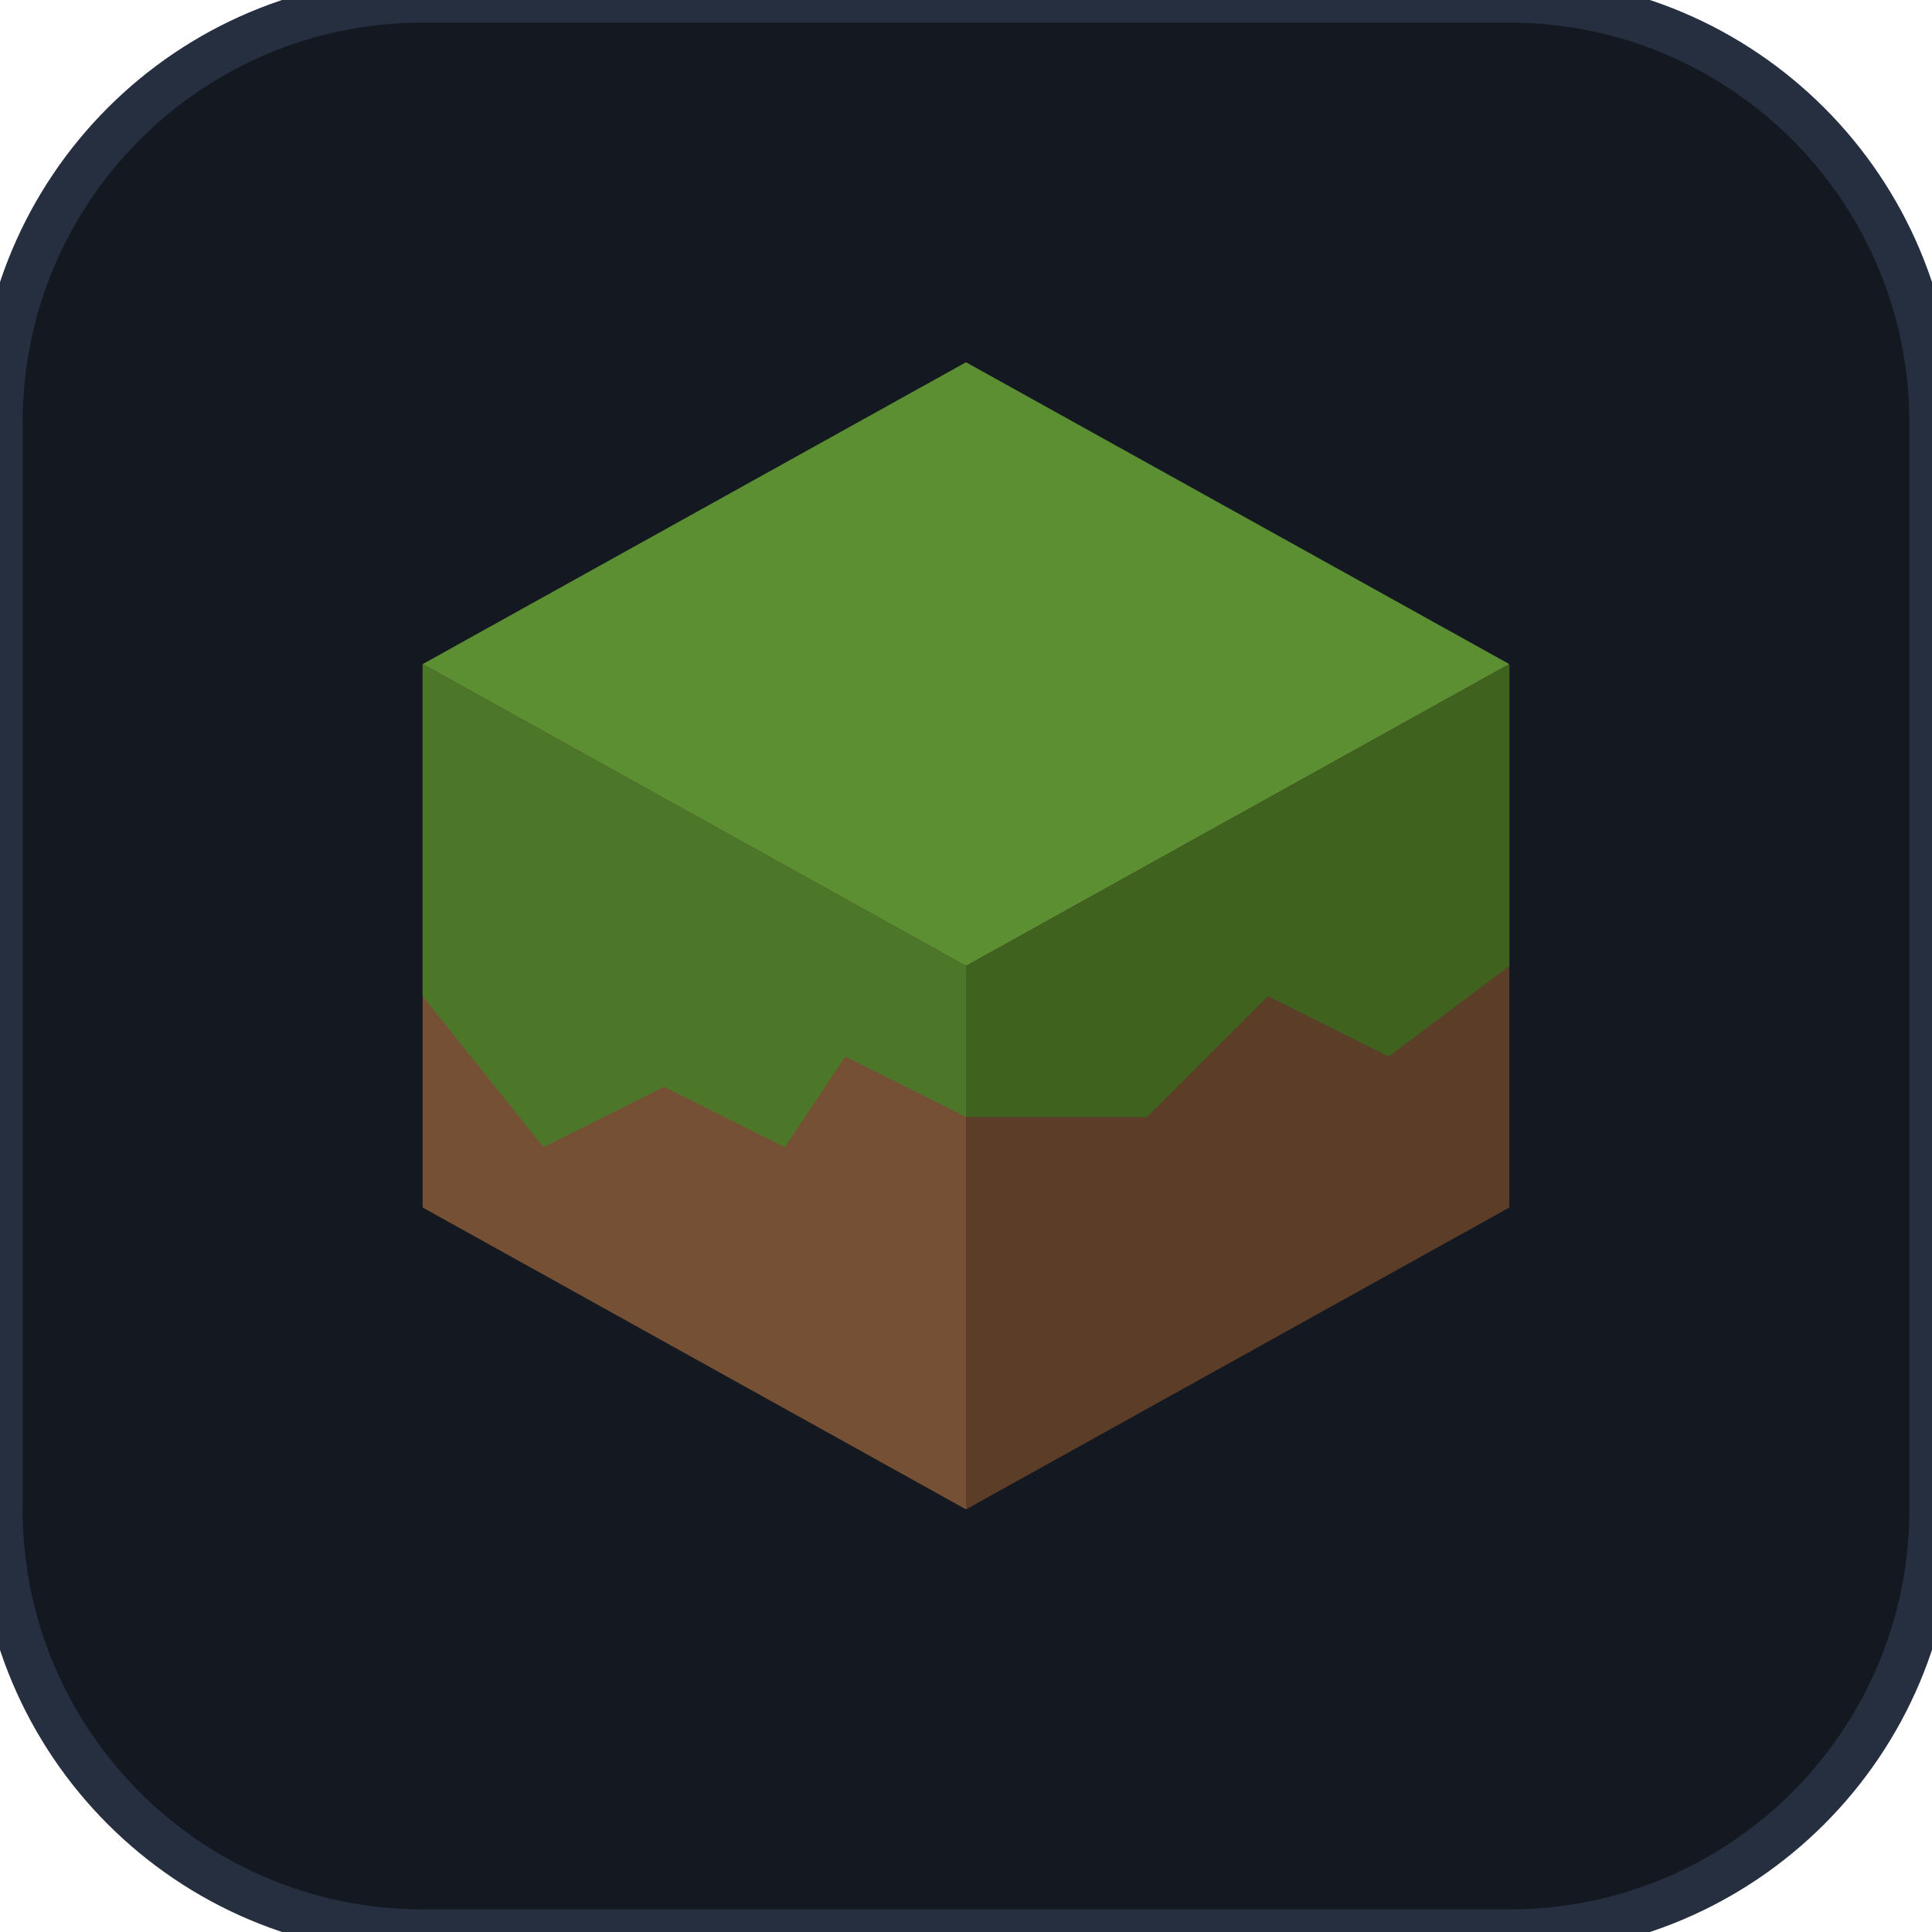
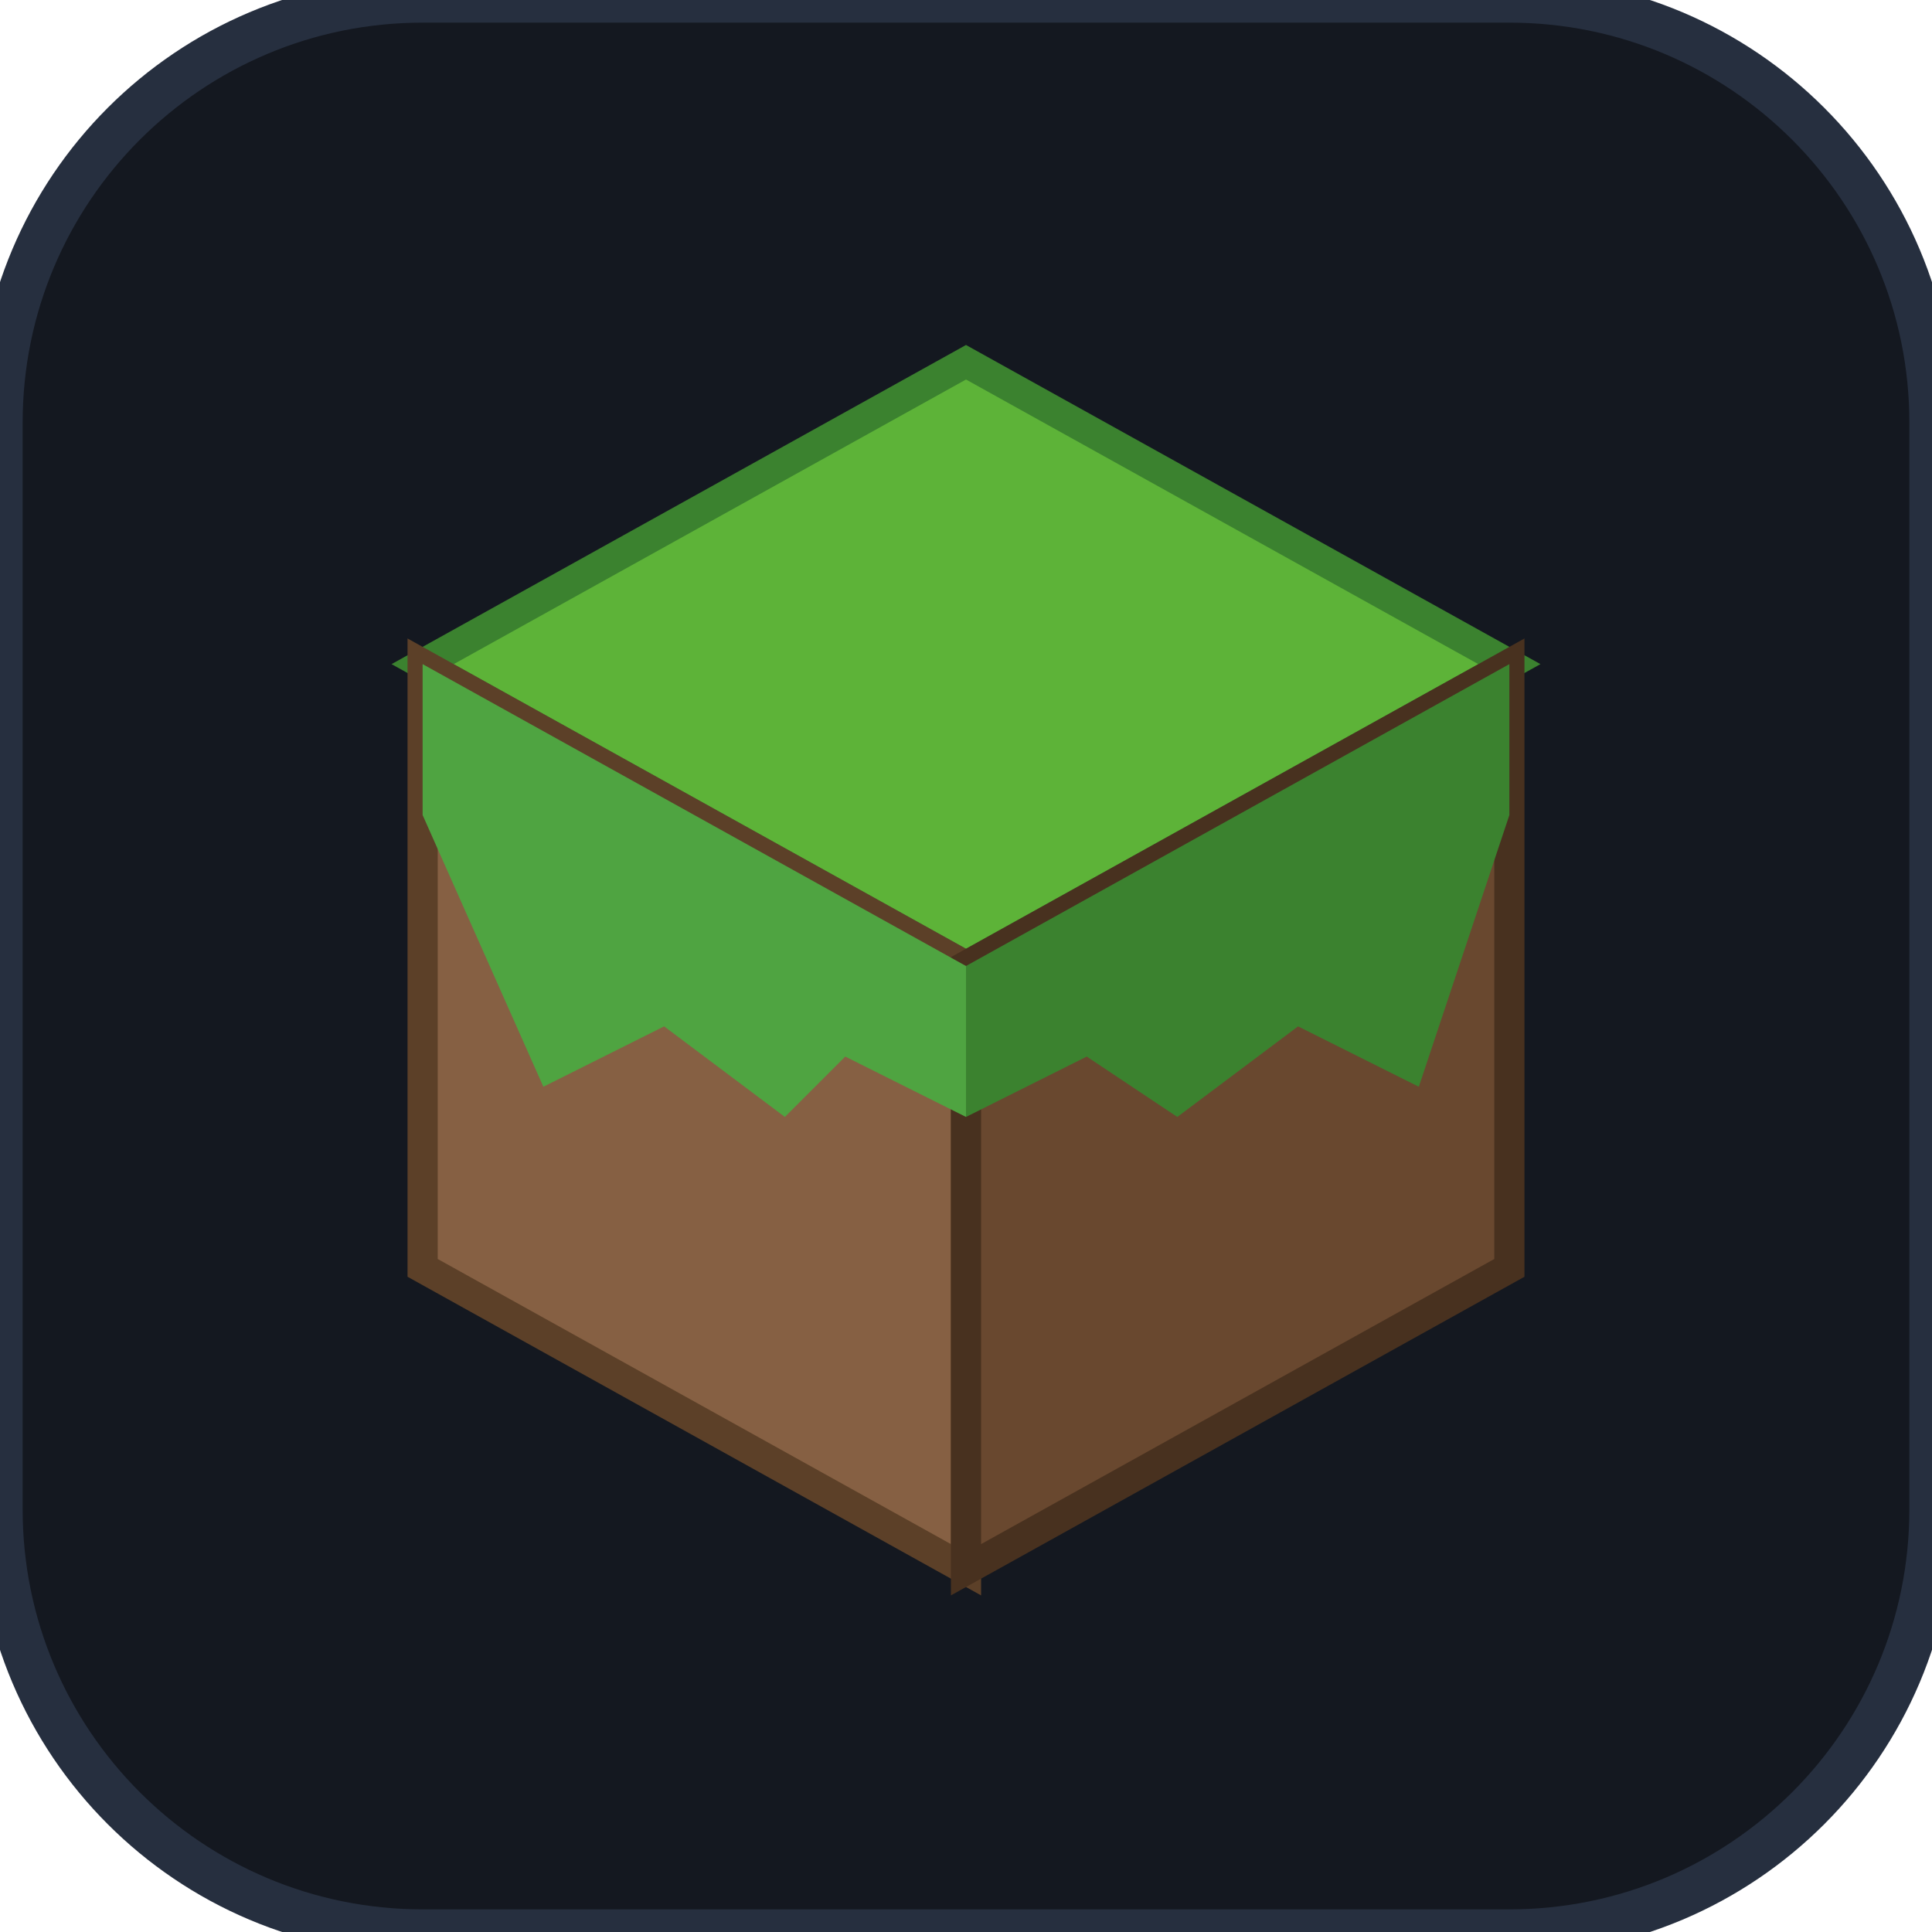
<svg xmlns="http://www.w3.org/2000/svg" viewBox="0 0 64 64" width="64" height="64">
  <rect width="64" height="64" rx="14" fill="#141820" stroke="#262f3f" stroke-width="1.5" />
  <g transform="translate(12, 10)">
-     <polygon points="20,2 38,12 20,22 2,12" fill="#5c8e32" />
-     <polygon points="2,12 20,22 20,40 2,30" fill="#755034" />
-     <polygon points="2,12 20,22 20,27 16,25 14,28 10,26 6,28 2,23" fill="#4d7728" />
-     <polygon points="20,22 38,12 38,30 20,40" fill="#5c3e28" />
-     <polygon points="20,22 38,12 38,22 34,25 30,23 26,27 20,27" fill="#3f621f" />
+     <polygon points="20,2 38,12 20,22 2,12" fill="#5db338" stroke="#3b822f" stroke-width="1" />
+     <polygon points="2,12 20,22 20,42 2,32" fill="#866043" stroke="#5c4028" stroke-width="1" />
+     <polygon points="38,12 20,22 20,42 38,32" fill="#69482f" stroke="#48311f" stroke-width="1" />
+     <polygon points="2,12 20,22 20,27 16,25 14,27 10,24 6,26 2,17" fill="#4fa441" />
+     <polygon points="38,12 20,22 20,27 24,25 27,27 31,24 35,26 38,17" fill="#3b822f" />
  </g>
</svg>
